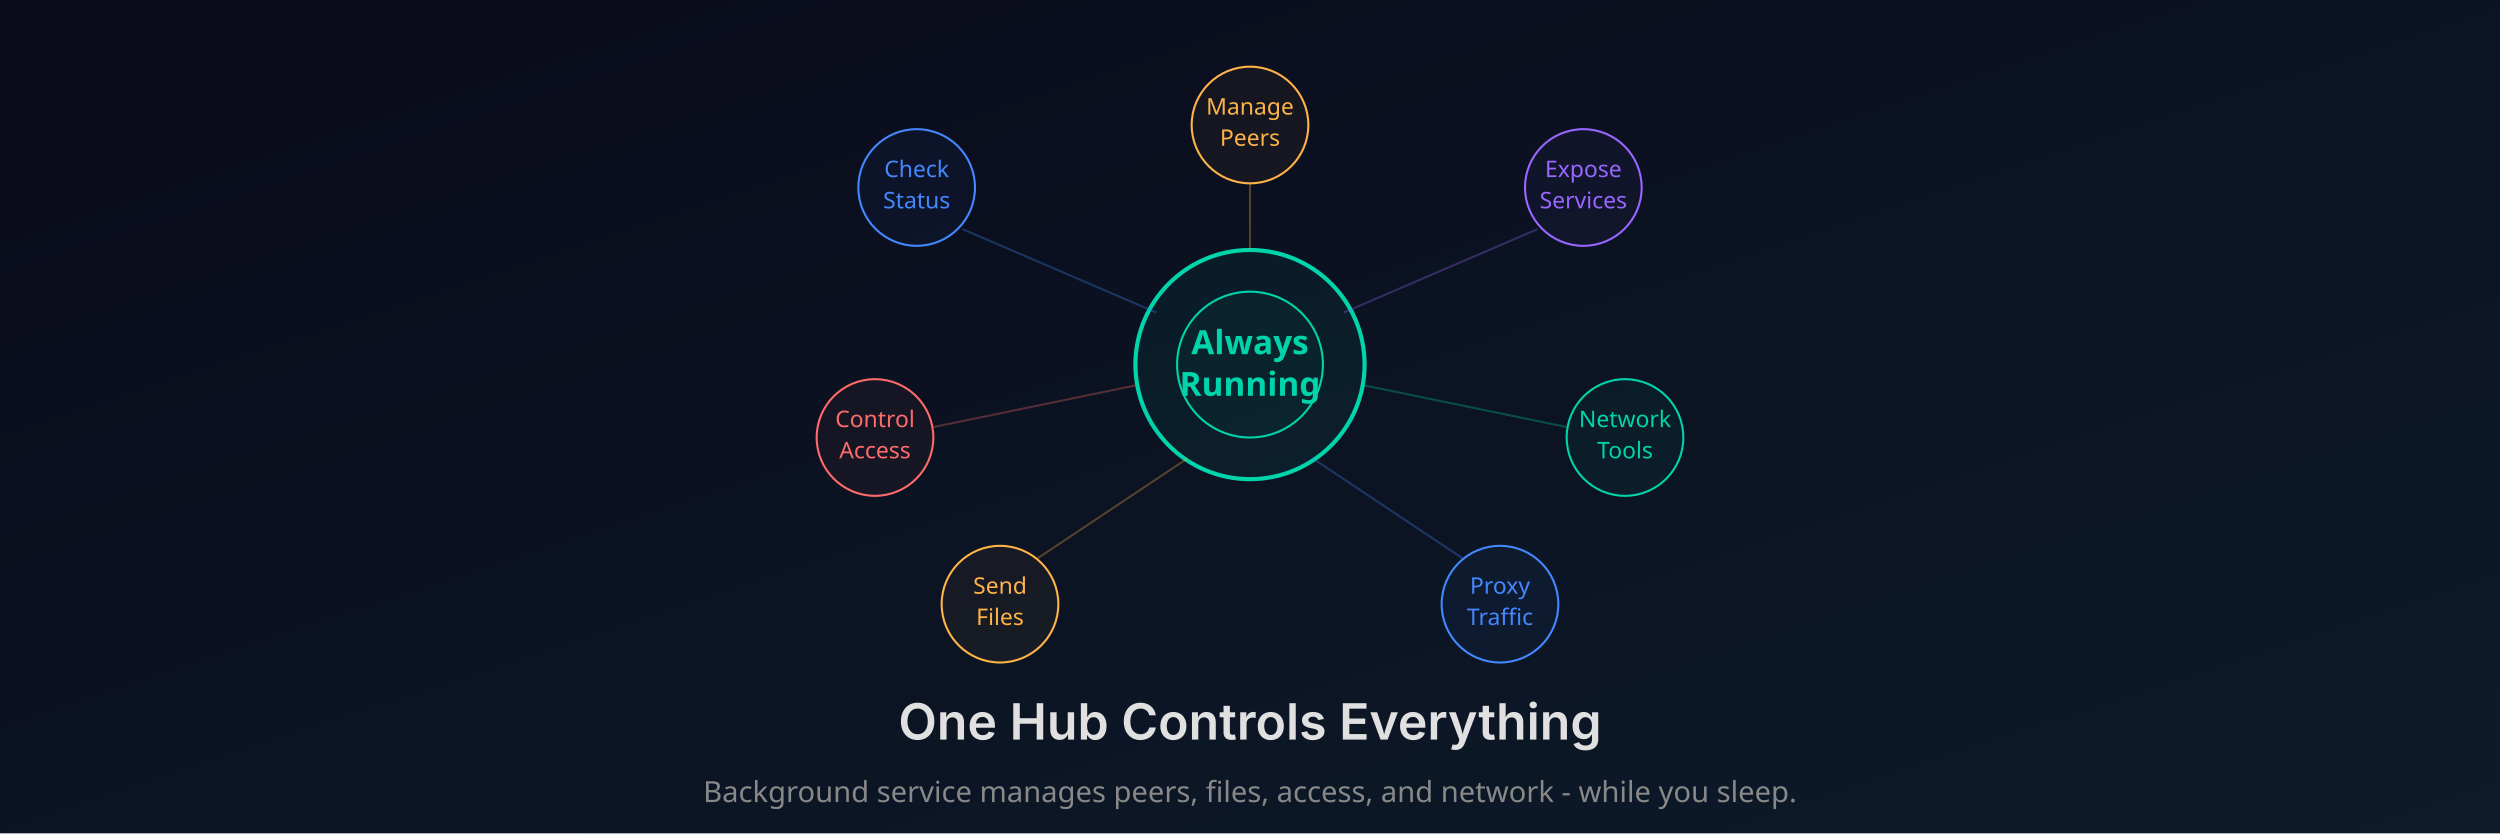
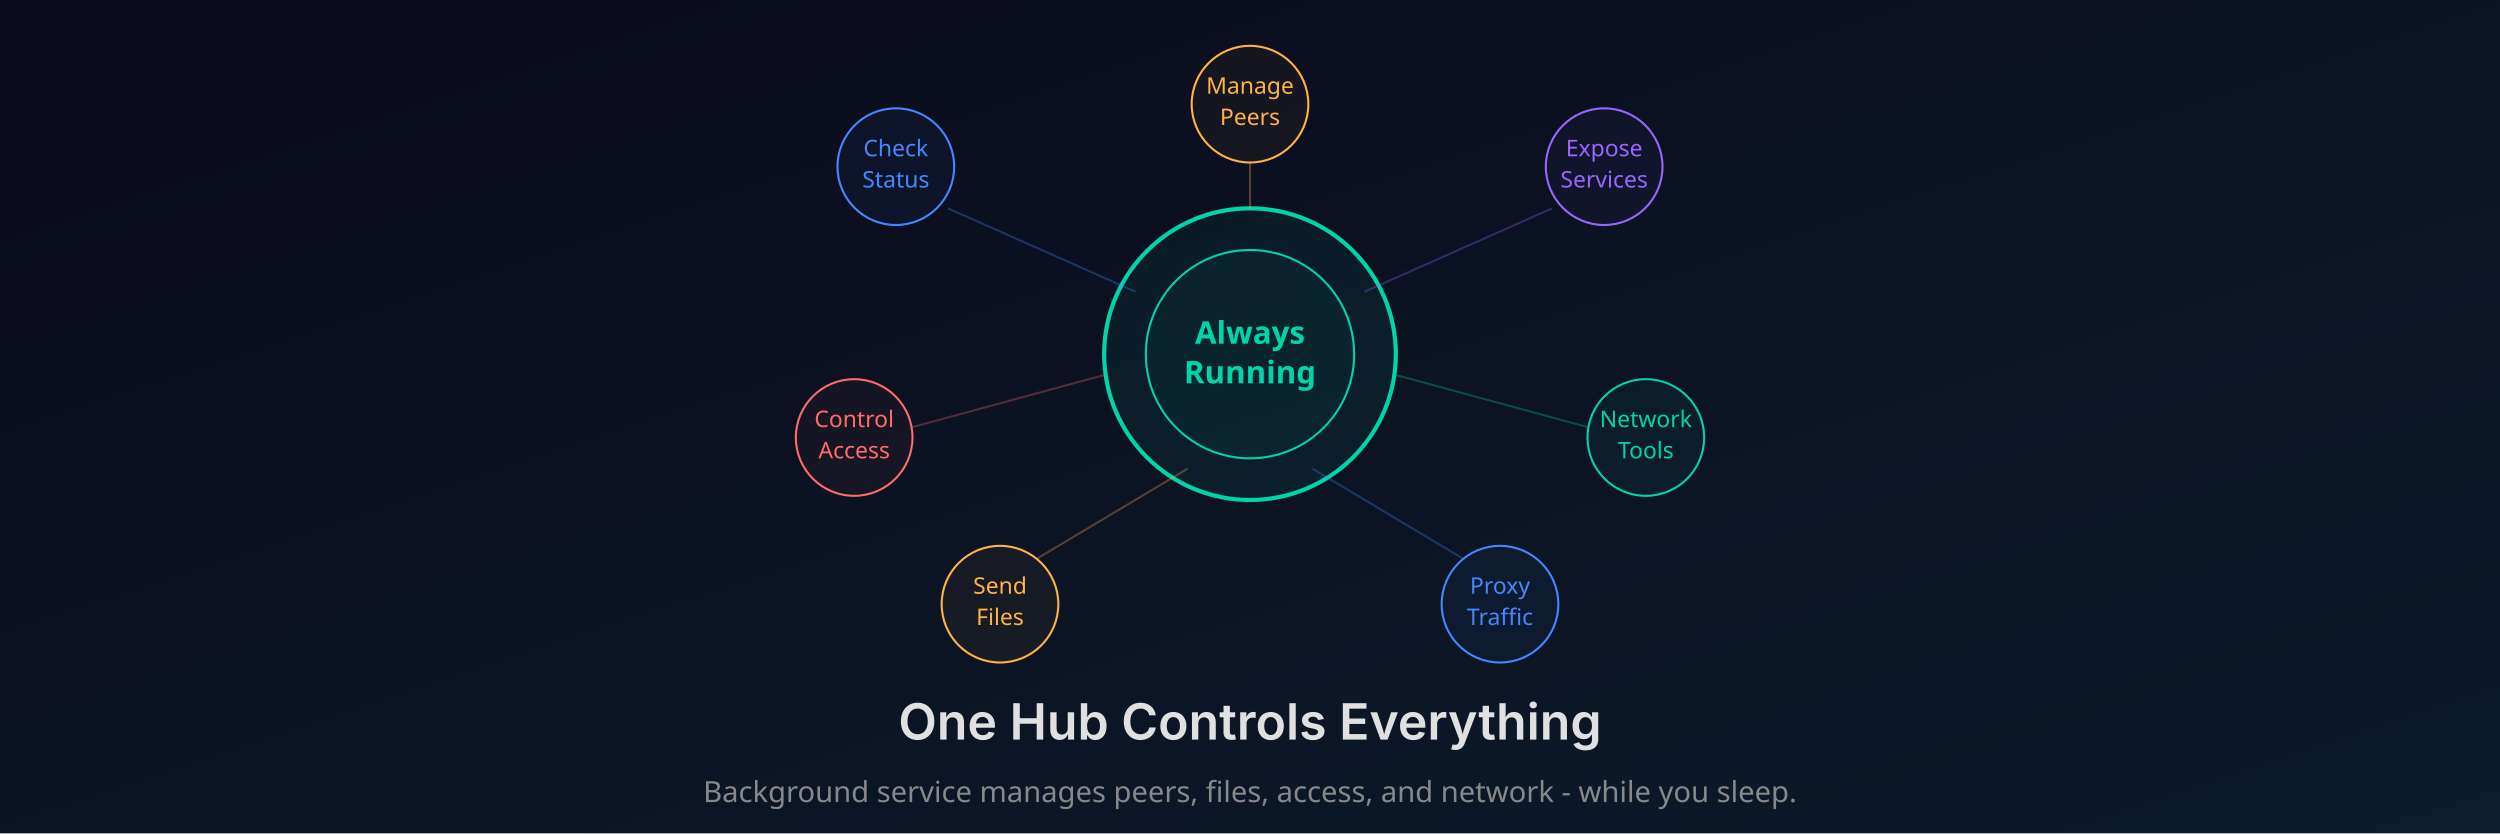
<svg xmlns="http://www.w3.org/2000/svg" viewBox="0 0 1200 400" width="1200" height="400">
  <defs>
    <linearGradient id="bgF" x1="0%" y1="0%" x2="100%" y2="100%">
      <stop offset="0%" stop-color="#0a0a1a" />
      <stop offset="100%" stop-color="#0d1b2a" />
    </linearGradient>
  </defs>
  <rect width="1200" height="400" fill="url(#bgF)" />
-   <circle cx="600" cy="175" r="55" stroke="#00d4aa" stroke-width="2" fill="#00d4aa" fill-opacity="0.06" />
-   <circle cx="600" cy="175" r="35" stroke="#00d4aa" stroke-width="1" fill="#00d4aa" fill-opacity="0.04" />
-   <text x="600" y="170" text-anchor="middle" font-family="system-ui, sans-serif" font-size="16" font-weight="700" fill="#00d4aa">Always</text>
-   <text x="600" y="190" text-anchor="middle" font-family="system-ui, sans-serif" font-size="16" font-weight="700" fill="#00d4aa">Running</text>
-   <circle cx="600" cy="60" r="28" stroke="#ffb347" stroke-width="1" fill="#ffb347" fill-opacity="0.05" />
-   <text x="600" y="55" text-anchor="middle" font-family="system-ui, sans-serif" font-size="11" fill="#ffb347">Manage</text>
-   <text x="600" y="70" text-anchor="middle" font-family="system-ui, sans-serif" font-size="11" fill="#ffb347">Peers</text>
-   <line x1="600" y1="88" x2="600" y2="120" stroke="#ffb347" stroke-width="1" opacity="0.3" />
-   <circle cx="440" cy="90" r="28" stroke="#4488ff" stroke-width="1" fill="#4488ff" fill-opacity="0.05" />
-   <text x="440" y="85" text-anchor="middle" font-family="system-ui, sans-serif" font-size="11" fill="#4488ff">Check</text>
-   <text x="440" y="100" text-anchor="middle" font-family="system-ui, sans-serif" font-size="11" fill="#4488ff">Status</text>
-   <line x1="462" y1="110" x2="555" y2="150" stroke="#4488ff" stroke-width="1" opacity="0.3" />
-   <circle cx="760" cy="90" r="28" stroke="#9966ff" stroke-width="1" fill="#9966ff" fill-opacity="0.05" />
-   <text x="760" y="85" text-anchor="middle" font-family="system-ui, sans-serif" font-size="11" fill="#9966ff">Expose</text>
-   <text x="760" y="100" text-anchor="middle" font-family="system-ui, sans-serif" font-size="11" fill="#9966ff">Services</text>
-   <line x1="738" y1="110" x2="645" y2="150" stroke="#9966ff" stroke-width="1" opacity="0.3" />
-   <circle cx="420" cy="210" r="28" stroke="#ff6b6b" stroke-width="1" fill="#ff6b6b" fill-opacity="0.05" />
-   <text x="420" y="205" text-anchor="middle" font-family="system-ui, sans-serif" font-size="11" fill="#ff6b6b">Control</text>
-   <text x="420" y="220" text-anchor="middle" font-family="system-ui, sans-serif" font-size="11" fill="#ff6b6b">Access</text>
-   <line x1="448" y1="205" x2="545" y2="185" stroke="#ff6b6b" stroke-width="1" opacity="0.3" />
-   <circle cx="780" cy="210" r="28" stroke="#00d4aa" stroke-width="1" fill="#00d4aa" fill-opacity="0.05" />
-   <text x="780" y="205" text-anchor="middle" font-family="system-ui, sans-serif" font-size="11" fill="#00d4aa">Network</text>
-   <text x="780" y="220" text-anchor="middle" font-family="system-ui, sans-serif" font-size="11" fill="#00d4aa">Tools</text>
-   <line x1="752" y1="205" x2="655" y2="185" stroke="#00d4aa" stroke-width="1" opacity="0.3" />
+   <circle cx="600" cy="170" r="70" stroke="#00d4aa" stroke-width="2" fill="#00d4aa" fill-opacity="0.06" />
+   <circle cx="600" cy="170" r="50" stroke="#00d4aa" stroke-width="1" fill="#00d4aa" fill-opacity="0.04" />
+   <text x="600" y="165" text-anchor="middle" font-family="system-ui, sans-serif" font-size="15" font-weight="700" fill="#00d4aa">Always</text>
+   <text x="600" y="184" text-anchor="middle" font-family="system-ui, sans-serif" font-size="15" font-weight="700" fill="#00d4aa">Running</text>
+   <circle cx="600" cy="50" r="28" stroke="#ffb347" stroke-width="1" fill="#ffb347" fill-opacity="0.05" />
+   <text x="600" y="45" text-anchor="middle" font-family="system-ui, sans-serif" font-size="11" fill="#ffb347">Manage</text>
+   <text x="600" y="60" text-anchor="middle" font-family="system-ui, sans-serif" font-size="11" fill="#ffb347">Peers</text>
+   <line x1="600" y1="78" x2="600" y2="100" stroke="#ffb347" stroke-width="1" opacity="0.3" />
+   <circle cx="430" cy="80" r="28" stroke="#4488ff" stroke-width="1" fill="#4488ff" fill-opacity="0.05" />
+   <text x="430" y="75" text-anchor="middle" font-family="system-ui, sans-serif" font-size="11" fill="#4488ff">Check</text>
+   <text x="430" y="90" text-anchor="middle" font-family="system-ui, sans-serif" font-size="11" fill="#4488ff">Status</text>
+   <line x1="455" y1="100" x2="545" y2="140" stroke="#4488ff" stroke-width="1" opacity="0.3" />
+   <circle cx="770" cy="80" r="28" stroke="#9966ff" stroke-width="1" fill="#9966ff" fill-opacity="0.05" />
+   <text x="770" y="75" text-anchor="middle" font-family="system-ui, sans-serif" font-size="11" fill="#9966ff">Expose</text>
+   <text x="770" y="90" text-anchor="middle" font-family="system-ui, sans-serif" font-size="11" fill="#9966ff">Services</text>
+   <line x1="745" y1="100" x2="655" y2="140" stroke="#9966ff" stroke-width="1" opacity="0.3" />
+   <circle cx="410" cy="210" r="28" stroke="#ff6b6b" stroke-width="1" fill="#ff6b6b" fill-opacity="0.05" />
+   <text x="410" y="205" text-anchor="middle" font-family="system-ui, sans-serif" font-size="11" fill="#ff6b6b">Control</text>
+   <text x="410" y="220" text-anchor="middle" font-family="system-ui, sans-serif" font-size="11" fill="#ff6b6b">Access</text>
+   <line x1="438" y1="205" x2="530" y2="180" stroke="#ff6b6b" stroke-width="1" opacity="0.3" />
+   <circle cx="790" cy="210" r="28" stroke="#00d4aa" stroke-width="1" fill="#00d4aa" fill-opacity="0.05" />
+   <text x="790" y="205" text-anchor="middle" font-family="system-ui, sans-serif" font-size="11" fill="#00d4aa">Network</text>
+   <text x="790" y="220" text-anchor="middle" font-family="system-ui, sans-serif" font-size="11" fill="#00d4aa">Tools</text>
+   <line x1="762" y1="205" x2="670" y2="180" stroke="#00d4aa" stroke-width="1" opacity="0.3" />
  <circle cx="480" cy="290" r="28" stroke="#ffb347" stroke-width="1" fill="#ffb347" fill-opacity="0.05" />
  <text x="480" y="285" text-anchor="middle" font-family="system-ui, sans-serif" font-size="11" fill="#ffb347">Send</text>
  <text x="480" y="300" text-anchor="middle" font-family="system-ui, sans-serif" font-size="11" fill="#ffb347">Files</text>
-   <line x1="498" y1="268" x2="570" y2="220" stroke="#ffb347" stroke-width="1" opacity="0.3" />
+   <line x1="498" y1="268" x2="570" y2="225" stroke="#ffb347" stroke-width="1" opacity="0.3" />
  <circle cx="720" cy="290" r="28" stroke="#4488ff" stroke-width="1" fill="#4488ff" fill-opacity="0.05" />
  <text x="720" y="285" text-anchor="middle" font-family="system-ui, sans-serif" font-size="11" fill="#4488ff">Proxy</text>
  <text x="720" y="300" text-anchor="middle" font-family="system-ui, sans-serif" font-size="11" fill="#4488ff">Traffic</text>
-   <line x1="702" y1="268" x2="630" y2="220" stroke="#4488ff" stroke-width="1" opacity="0.3" />
+   <line x1="702" y1="268" x2="630" y2="225" stroke="#4488ff" stroke-width="1" opacity="0.3" />
  <text x="600" y="355" text-anchor="middle" font-family="system-ui, -apple-system, sans-serif" font-size="24" font-weight="600" fill="#e0e0e0">One Hub Controls Everything</text>
  <text x="600" y="385" text-anchor="middle" font-family="system-ui, sans-serif" font-size="14" fill="#888">Background service manages peers, files, access, and network - while you sleep.</text>
</svg>
